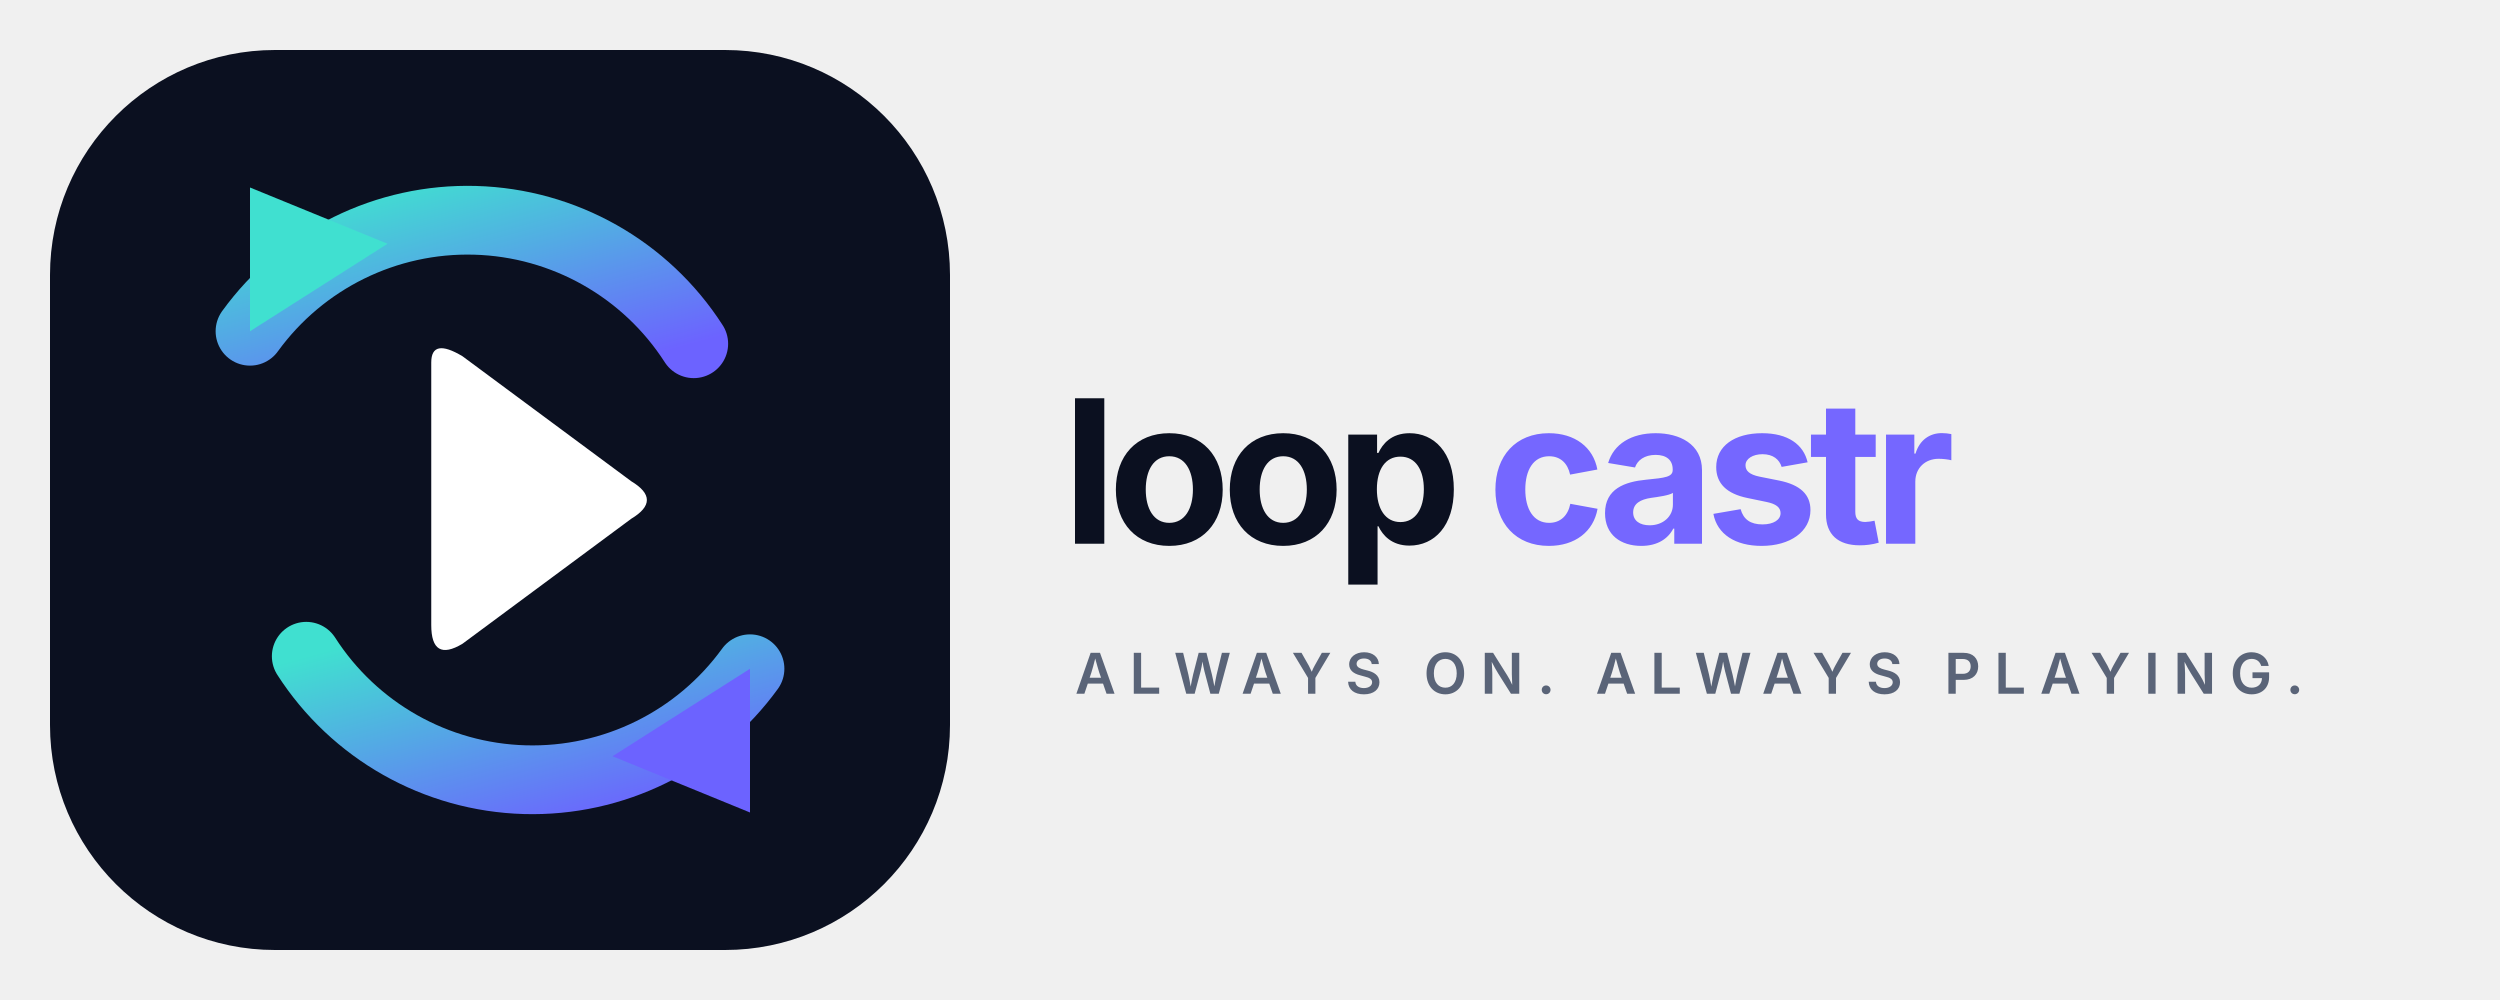
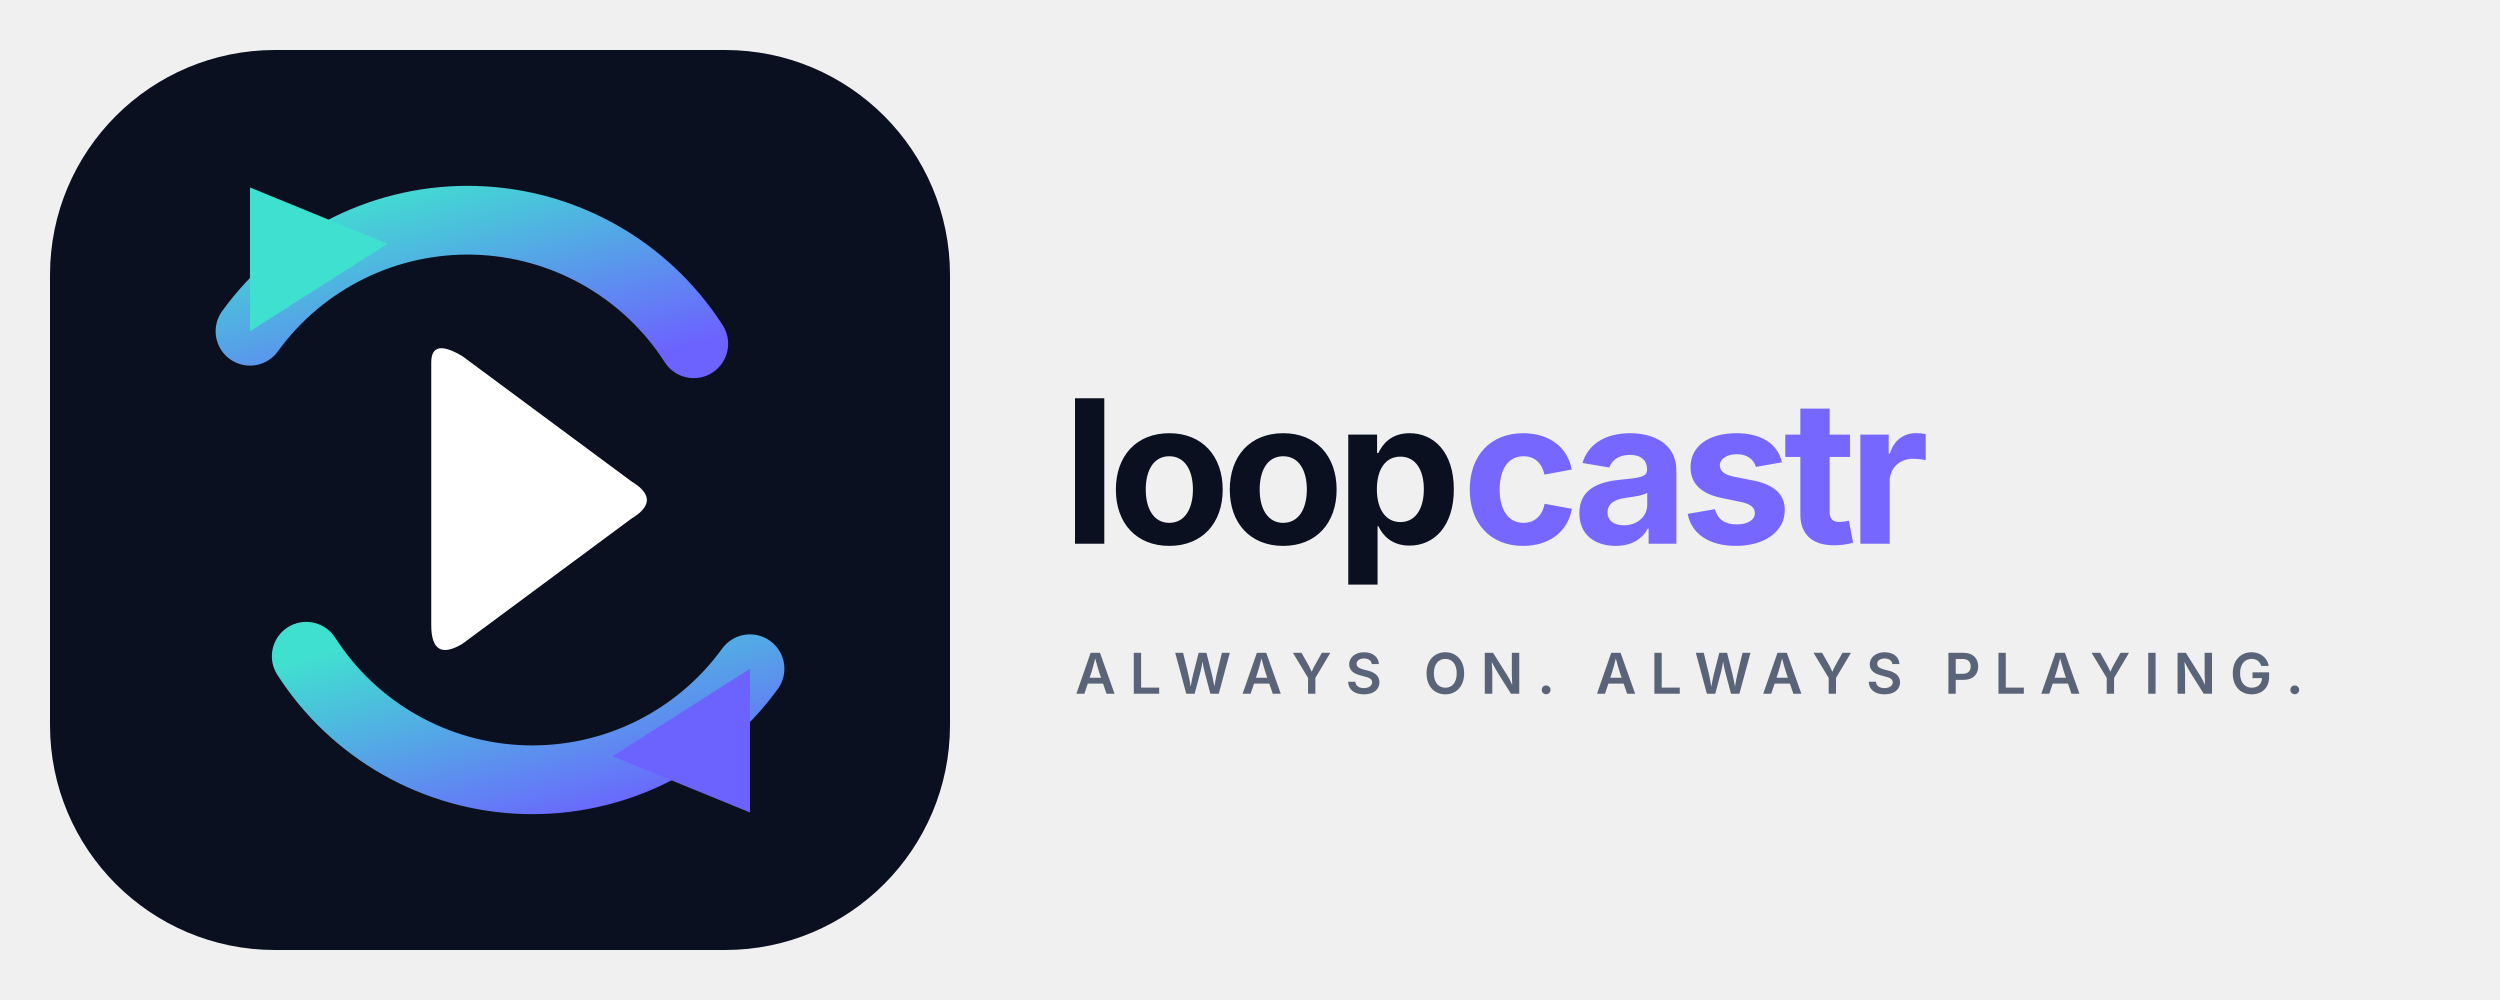
<svg xmlns="http://www.w3.org/2000/svg" viewBox="0 0 400 160" width="100%">
  <defs>
    <linearGradient id="lcgradl" x1="0" y1="0" x2="1" y2="1">
      <stop offset="0%" stop-color="#40E0D0" />
      <stop offset="100%" stop-color="#6C63FF" />
    </linearGradient>
  </defs>
  <rect x="8" y="8" width="144" height="144" rx="36" fill="#0B1020" />
  <path d="M111 55 A43 43 0 0 0 40 53" fill="none" stroke="url(#lcgradl)" stroke-width="11" stroke-linecap="round" />
  <path d="M40 53 L40 30 L62 39 Z" fill="#40E0D0" />
  <path d="M49 105 A43 43 0 0 0 120 107" fill="none" stroke="url(#lcgradl)" stroke-width="11" stroke-linecap="round" />
  <path d="M120 107 L120 130 L98 121 Z" fill="#6C63FF" />
  <path d="M69 58 Q69 54 74 57 L101 77 Q106 80 101 83 L74 103 Q69 106 69 100 Z" fill="#FFFFFF" />
-   <text x="170" y="87" font-family="Inter,Arial,sans-serif" font-size="32" font-weight="700" letter-spacing="-1.4" fill="#0B1020">loop</text>
-   <text x="238" y="87" font-family="Inter,Arial,sans-serif" font-size="32" font-weight="700" letter-spacing="-1.4" fill="#7567FF">castr</text>
+   <text x="170" y="87" font-family="Inter,Arial,sans-serif" font-size="32" font-weight="700" letter-spacing="-1.4" fill="#0B1020">loop<tspan fill="#7567FF">castr</tspan>
+   </text>
  <text x="172" y="111" font-family="Inter,Arial,sans-serif" font-size="9" font-weight="600" letter-spacing="2.2" fill="#5A6478">ALWAYS ON. ALWAYS PLAYING.</text>
</svg>
